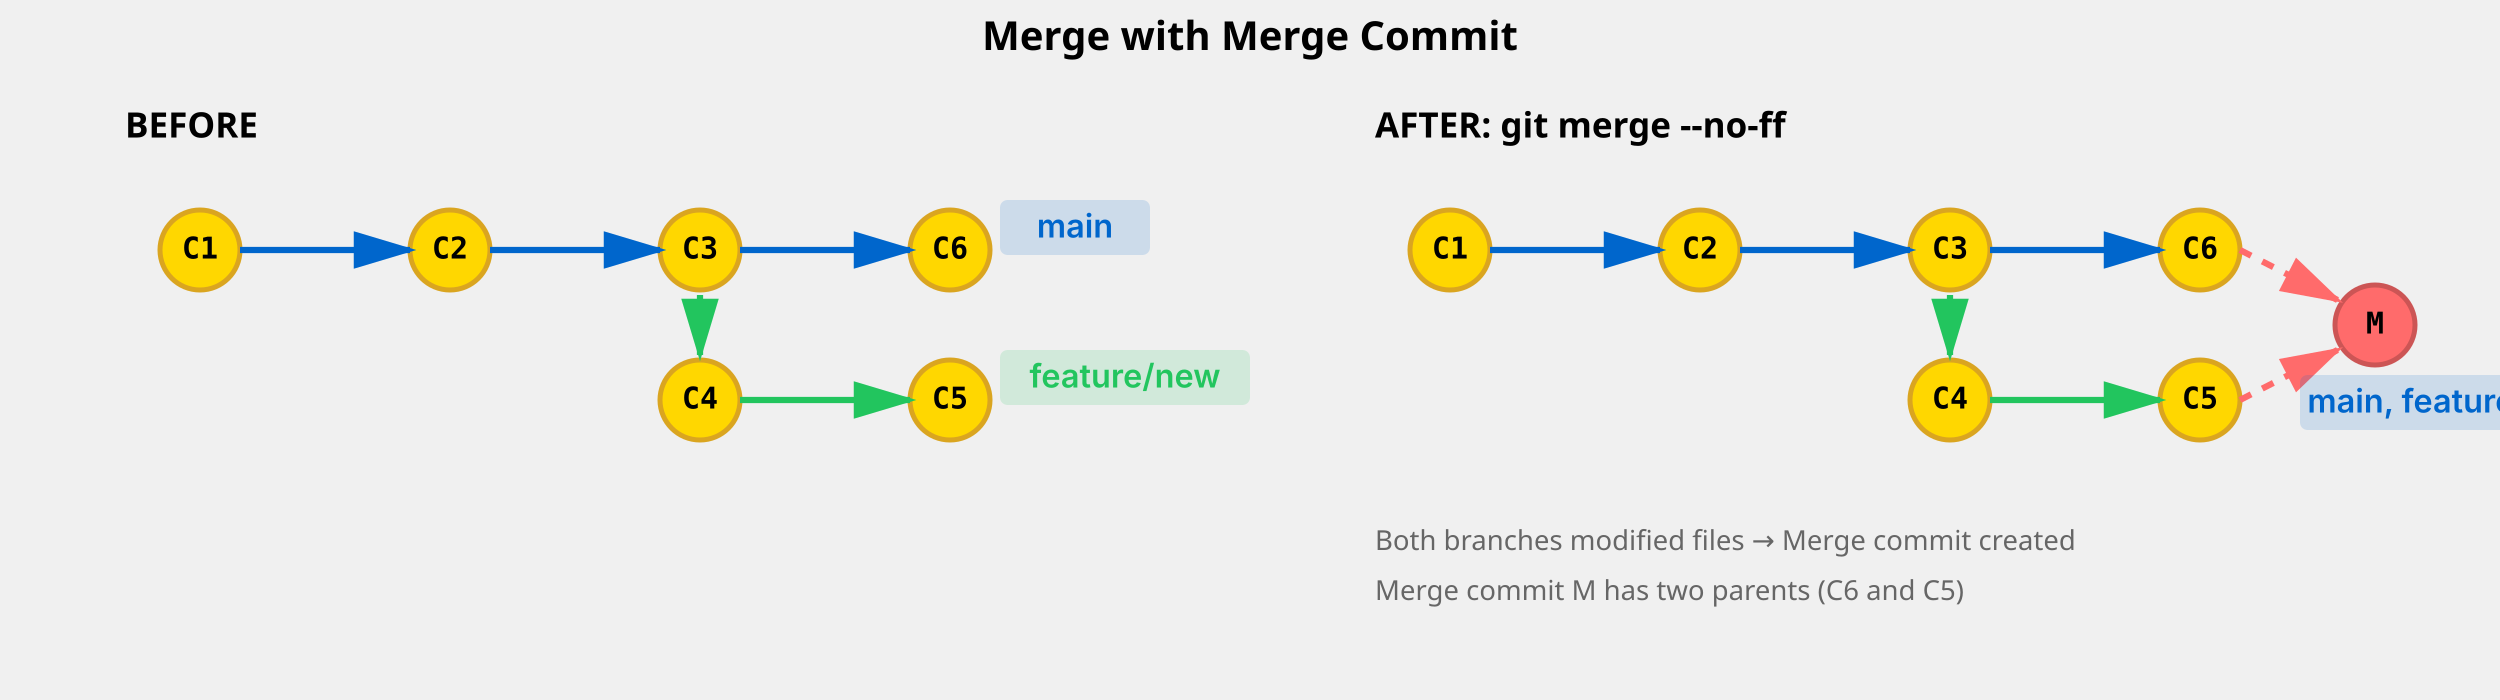
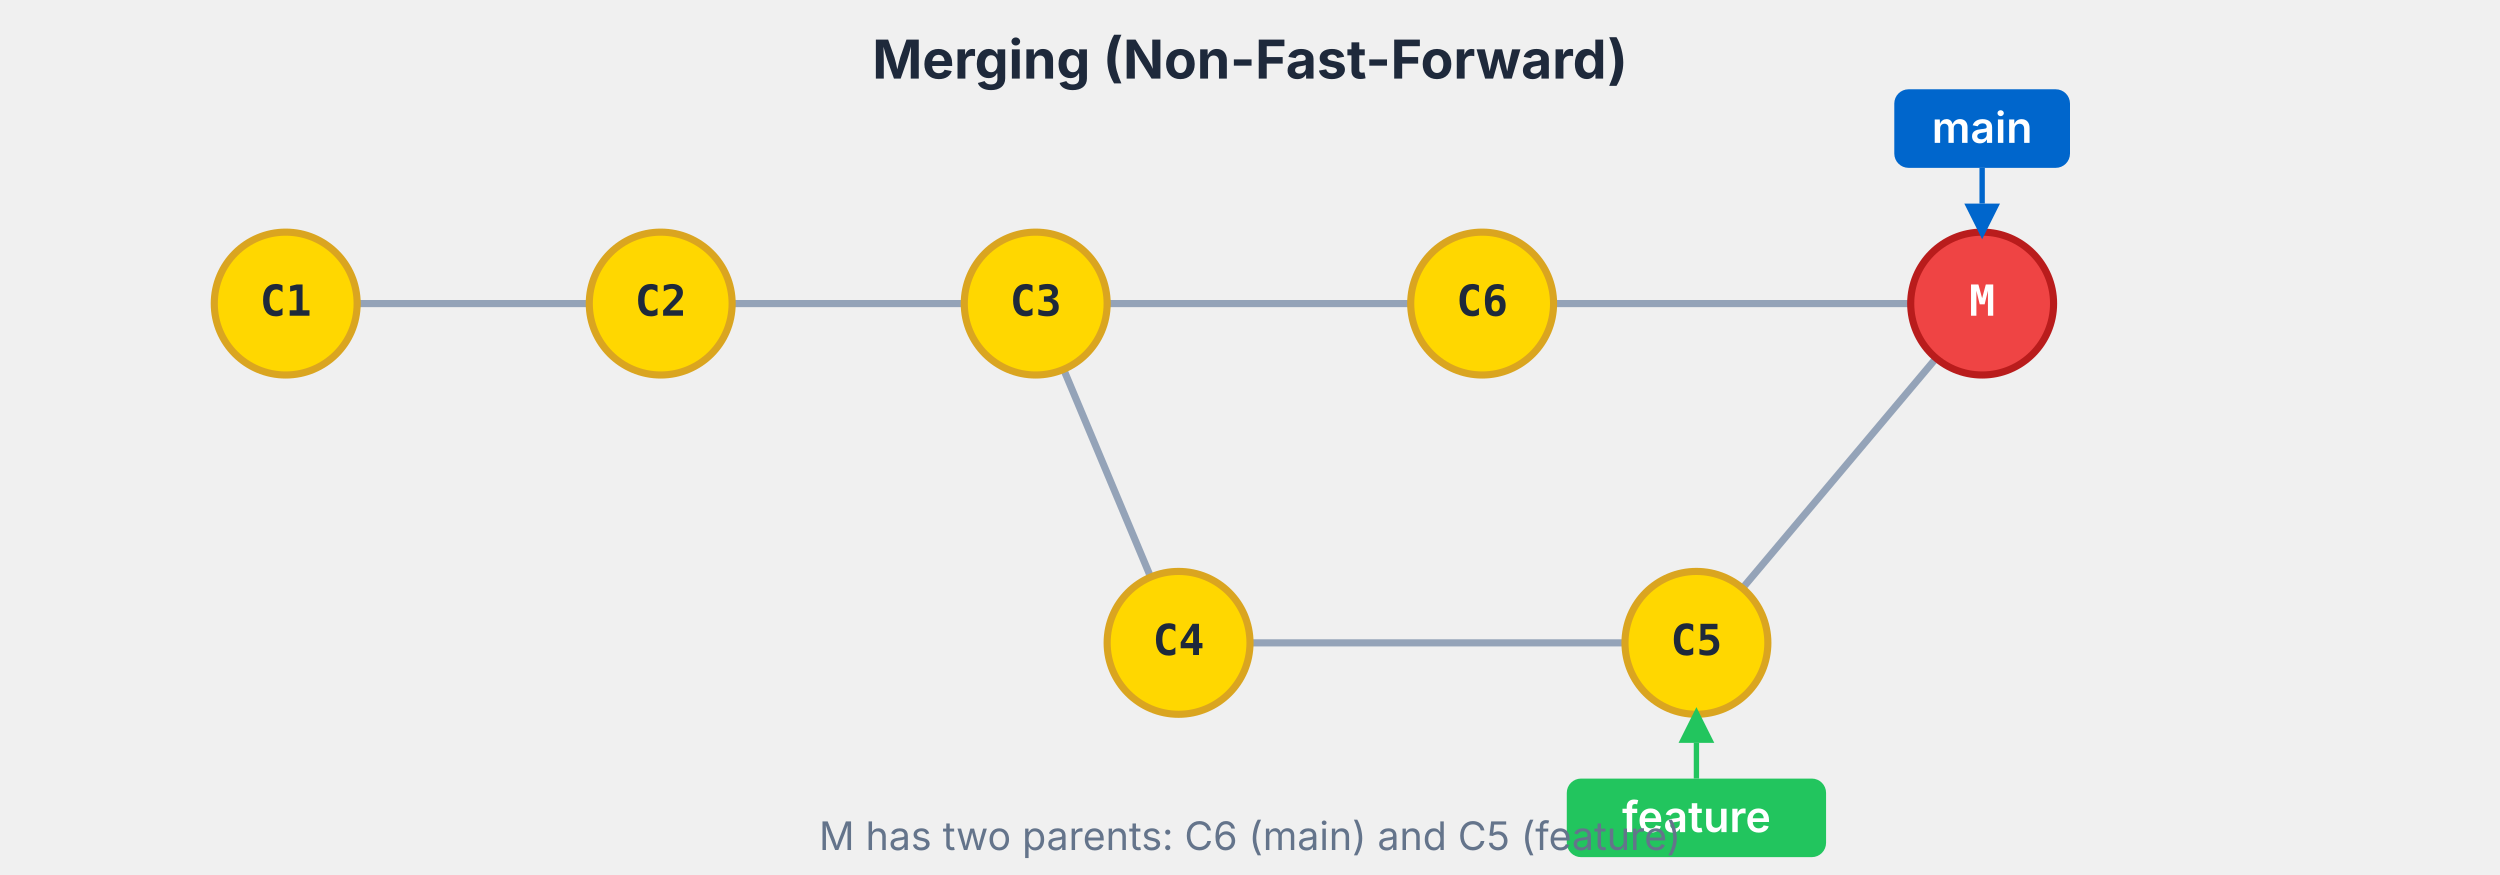
- <svg xmlns="http://www.w3.org/2000/svg" viewBox="0 0 1000 280">
-   <defs>
-     <style>
-       .commit-circle { fill: #FFD700; stroke: #DAA520; stroke-width: 2; }
-       .merge-commit { fill: #FF6B6B; stroke: #CC5555; stroke-width: 2; }
-       .commit-text { font-family: monospace; font-size: 12px; text-anchor: middle; dominant-baseline: middle; font-weight: bold; }
-       .branch-label { font-family: -apple-system, BlinkMacSystemFont, 'Segoe UI', sans-serif; font-size: 13px; font-weight: 600; }
-       .branch-main { fill: #0066CC; }
-       .branch-feature { fill: #22C55E; }
-       .arrow { stroke: #999; stroke-width: 2; fill: none; }
-       .arrow-main { stroke: #0066CC; stroke-width: 2.5; }
-       .arrow-feature { stroke: #22C55E; stroke-width: 2.5; }
-       .arrow-merge { stroke: #FF6B6B; stroke-width: 2.5; }
-       .label-bg { opacity: 0.15; }
-       .section-title { font-size: 14px; font-weight: bold; font-family: sans-serif; }
-       .label-text { font-size: 11px; fill: #666; font-family: sans-serif; }
-     </style>
-     <marker id="arrowhead-main" markerWidth="10" markerHeight="10" refX="9" refY="3" orient="auto">
-       <polygon points="0 0, 10 3, 0 6" fill="#0066CC" />
-     </marker>
-     <marker id="arrowhead-feature" markerWidth="10" markerHeight="10" refX="9" refY="3" orient="auto">
-       <polygon points="0 0, 10 3, 0 6" fill="#22C55E" />
-     </marker>
-     <marker id="arrowhead-merge" markerWidth="10" markerHeight="10" refX="9" refY="3" orient="auto">
-       <polygon points="0 0, 10 3, 0 6" fill="#FF6B6B" />
-     </marker>
-   </defs>
-   <text x="500" y="20" style="font-size: 16px; font-weight: bold; text-anchor: middle; font-family: sans-serif;">Merge with Merge Commit</text>
-   <text x="50" y="55" class="section-title">BEFORE</text>
-   <circle cx="80" cy="100" r="16" class="commit-circle" />
-   <text x="80" y="100" class="commit-text">C1</text>
-   <circle cx="180" cy="100" r="16" class="commit-circle" />
-   <text x="180" y="100" class="commit-text">C2</text>
-   <circle cx="280" cy="100" r="16" class="commit-circle" />
-   <text x="280" y="100" class="commit-text">C3</text>
-   <circle cx="380" cy="100" r="16" class="commit-circle" />
-   <text x="380" y="100" class="commit-text">C6</text>
-   <circle cx="280" cy="160" r="16" class="commit-circle" />
-   <text x="280" y="160" class="commit-text">C4</text>
-   <circle cx="380" cy="160" r="16" class="commit-circle" />
-   <text x="380" y="160" class="commit-text">C5</text>
-   <path d="M 96 100 L 164 100" class="arrow-main" marker-end="url(#arrowhead-main)" />
-   <path d="M 196 100 L 264 100" class="arrow-main" marker-end="url(#arrowhead-main)" />
-   <path d="M 296 100 L 364 100" class="arrow-main" marker-end="url(#arrowhead-main)" />
-   <path d="M 296 160 L 364 160" class="arrow-feature" marker-end="url(#arrowhead-feature)" />
-   <path d="M 280 118 L 280 142" class="arrow-feature" marker-end="url(#arrowhead-feature)" />
-   <rect x="400" y="80" width="60" height="22" rx="3" class="branch-main label-bg" />
-   <text x="430" y="95" class="branch-label branch-main" text-anchor="middle">main</text>
-   <rect x="400" y="140" width="100" height="22" rx="3" class="branch-feature label-bg" />
-   <text x="450" y="155" class="branch-label branch-feature" text-anchor="middle">feature/new</text>
-   <text x="550" y="55" class="section-title">AFTER: git merge --no-ff</text>
-   <circle cx="580" cy="100" r="16" class="commit-circle" />
-   <text x="580" y="100" class="commit-text">C1</text>
-   <circle cx="680" cy="100" r="16" class="commit-circle" />
-   <text x="680" y="100" class="commit-text">C2</text>
-   <circle cx="780" cy="100" r="16" class="commit-circle" />
-   <text x="780" y="100" class="commit-text">C3</text>
-   <circle cx="780" cy="160" r="16" class="commit-circle" />
-   <text x="780" y="160" class="commit-text">C4</text>
-   <circle cx="880" cy="160" r="16" class="commit-circle" />
-   <text x="880" y="160" class="commit-text">C5</text>
-   <circle cx="880" cy="100" r="16" class="commit-circle" />
-   <text x="880" y="100" class="commit-text">C6</text>
-   <circle cx="950" cy="130" r="16" class="merge-commit" />
-   <text x="950" y="130" class="commit-text">M</text>
-   <path d="M 596 100 L 664 100" class="arrow-main" marker-end="url(#arrowhead-main)" />
-   <path d="M 696 100 L 764 100" class="arrow-main" marker-end="url(#arrowhead-main)" />
-   <path d="M 796 100 L 864 100" class="arrow-main" marker-end="url(#arrowhead-main)" />
-   <path d="M 796 160 L 864 160" class="arrow-feature" marker-end="url(#arrowhead-feature)" />
-   <path d="M 780 118 L 780 142" class="arrow-feature" marker-end="url(#arrowhead-feature)" />
-   <path d="M 896 100 L 935 120" class="arrow-merge" marker-end="url(#arrowhead-merge)" stroke-dasharray="5,5" />
-   <path d="M 896 160 L 935 140" class="arrow-merge" marker-end="url(#arrowhead-merge)" stroke-dasharray="5,5" />
-   <rect x="920" y="150" width="120" height="22" rx="3" class="branch-main label-bg" />
-   <text x="980" y="165" class="branch-label branch-main" text-anchor="middle">main, feature/new</text>
-   <text x="550" y="220" class="label-text">Both branches modified files → Merge commit created</text>
-   <text x="550" y="240" class="label-text">Merge commit M has two parents (C6 and C5)</text>
+ <svg xmlns="http://www.w3.org/2000/svg" viewBox="0 0 700 245">
+   <text x="350" y="22" font-family="-apple-system, BlinkMacSystemFont, 'Segoe UI', sans-serif" font-size="15" font-weight="bold" text-anchor="middle" fill="#1e293b">Merging (Non-Fast-Forward)</text>
+   <line x1="100" y1="85" x2="165" y2="85" stroke="#94a3b8" stroke-width="2" fill="none" />
+   <line x1="205" y1="85" x2="270" y2="85" stroke="#94a3b8" stroke-width="2" fill="none" />
+   <line x1="310" y1="85" x2="395" y2="85" stroke="#94a3b8" stroke-width="2" fill="none" />
+   <line x1="435" y1="85" x2="535" y2="85" stroke="#94a3b8" stroke-width="2" fill="none" />
+   <line x1="297.8" y1="103.4" x2="322.2" y2="161.6" stroke="#94a3b8" stroke-width="2" fill="none" />
+   <line x1="350" y1="180" x2="455" y2="180" stroke="#94a3b8" stroke-width="2" fill="none" />
+   <line x1="487.9" y1="164.7" x2="542.1" y2="100.3" stroke="#94a3b8" stroke-width="2" fill="none" />
+   <circle cx="80" cy="85" r="20" fill="#FFD700" stroke="#DAA520" stroke-width="2" opacity="1" />
+   <text x="80" y="85" font-family="monospace" font-size="12" font-weight="bold" text-anchor="middle" dominant-baseline="middle" fill="#1e293b" opacity="1">C1</text>
+   <circle cx="185" cy="85" r="20" fill="#FFD700" stroke="#DAA520" stroke-width="2" opacity="1" />
+   <text x="185" y="85" font-family="monospace" font-size="12" font-weight="bold" text-anchor="middle" dominant-baseline="middle" fill="#1e293b" opacity="1">C2</text>
+   <circle cx="290" cy="85" r="20" fill="#FFD700" stroke="#DAA520" stroke-width="2" opacity="1" />
+   <text x="290" y="85" font-family="monospace" font-size="12" font-weight="bold" text-anchor="middle" dominant-baseline="middle" fill="#1e293b" opacity="1">C3</text>
+   <circle cx="415" cy="85" r="20" fill="#FFD700" stroke="#DAA520" stroke-width="2" opacity="1" />
+   <text x="415" y="85" font-family="monospace" font-size="12" font-weight="bold" text-anchor="middle" dominant-baseline="middle" fill="#1e293b" opacity="1">C6</text>
+   <circle cx="555" cy="85" r="20" fill="#EF4444" stroke="#B91C1C" stroke-width="2" opacity="1" />
+   <text x="555" y="85" font-family="monospace" font-size="12" font-weight="bold" text-anchor="middle" dominant-baseline="middle" fill="white" opacity="1">M</text>
+   <circle cx="330" cy="180" r="20" fill="#FFD700" stroke="#DAA520" stroke-width="2" opacity="1" />
+   <text x="330" y="180" font-family="monospace" font-size="12" font-weight="bold" text-anchor="middle" dominant-baseline="middle" fill="#1e293b" opacity="1">C4</text>
+   <circle cx="475" cy="180" r="20" fill="#FFD700" stroke="#DAA520" stroke-width="2" opacity="1" />
+   <text x="475" y="180" font-family="monospace" font-size="12" font-weight="bold" text-anchor="middle" dominant-baseline="middle" fill="#1e293b" opacity="1">C5</text>
+   <rect x="530.4" y="25.0" width="49.2" height="22" rx="4" fill="#0066CC" />
+   <text x="555" y="40.0" font-family="-apple-system, BlinkMacSystemFont, 'Segoe UI', sans-serif" font-size="12" font-weight="600" text-anchor="middle" fill="white">main</text>
+   <line x1="555" y1="47" x2="555" y2="57.0" stroke="#0066CC" stroke-width="1.5" />
+   <polygon points="550,57.0 560,57.0 555,67.0" fill="#0066CC" />
+   <rect x="438.7" y="218" width="72.6" height="22" rx="4" fill="#22C55E" />
+   <text x="475" y="233" font-family="-apple-system, BlinkMacSystemFont, 'Segoe UI', sans-serif" font-size="12" font-weight="600" text-anchor="middle" fill="white">feature</text>
+   <line x1="475" y1="208" x2="475" y2="218" stroke="#22C55E" stroke-width="1.5" />
+   <polygon points="470,208 480,208 475,198" fill="#22C55E" />
+   <text x="350" y="238" font-family="-apple-system, BlinkMacSystemFont, 'Segoe UI', sans-serif" font-size="11" fill="#64748b" text-anchor="middle">M has two parents: C6 (main) and C5 (feature)</text>
</svg>
